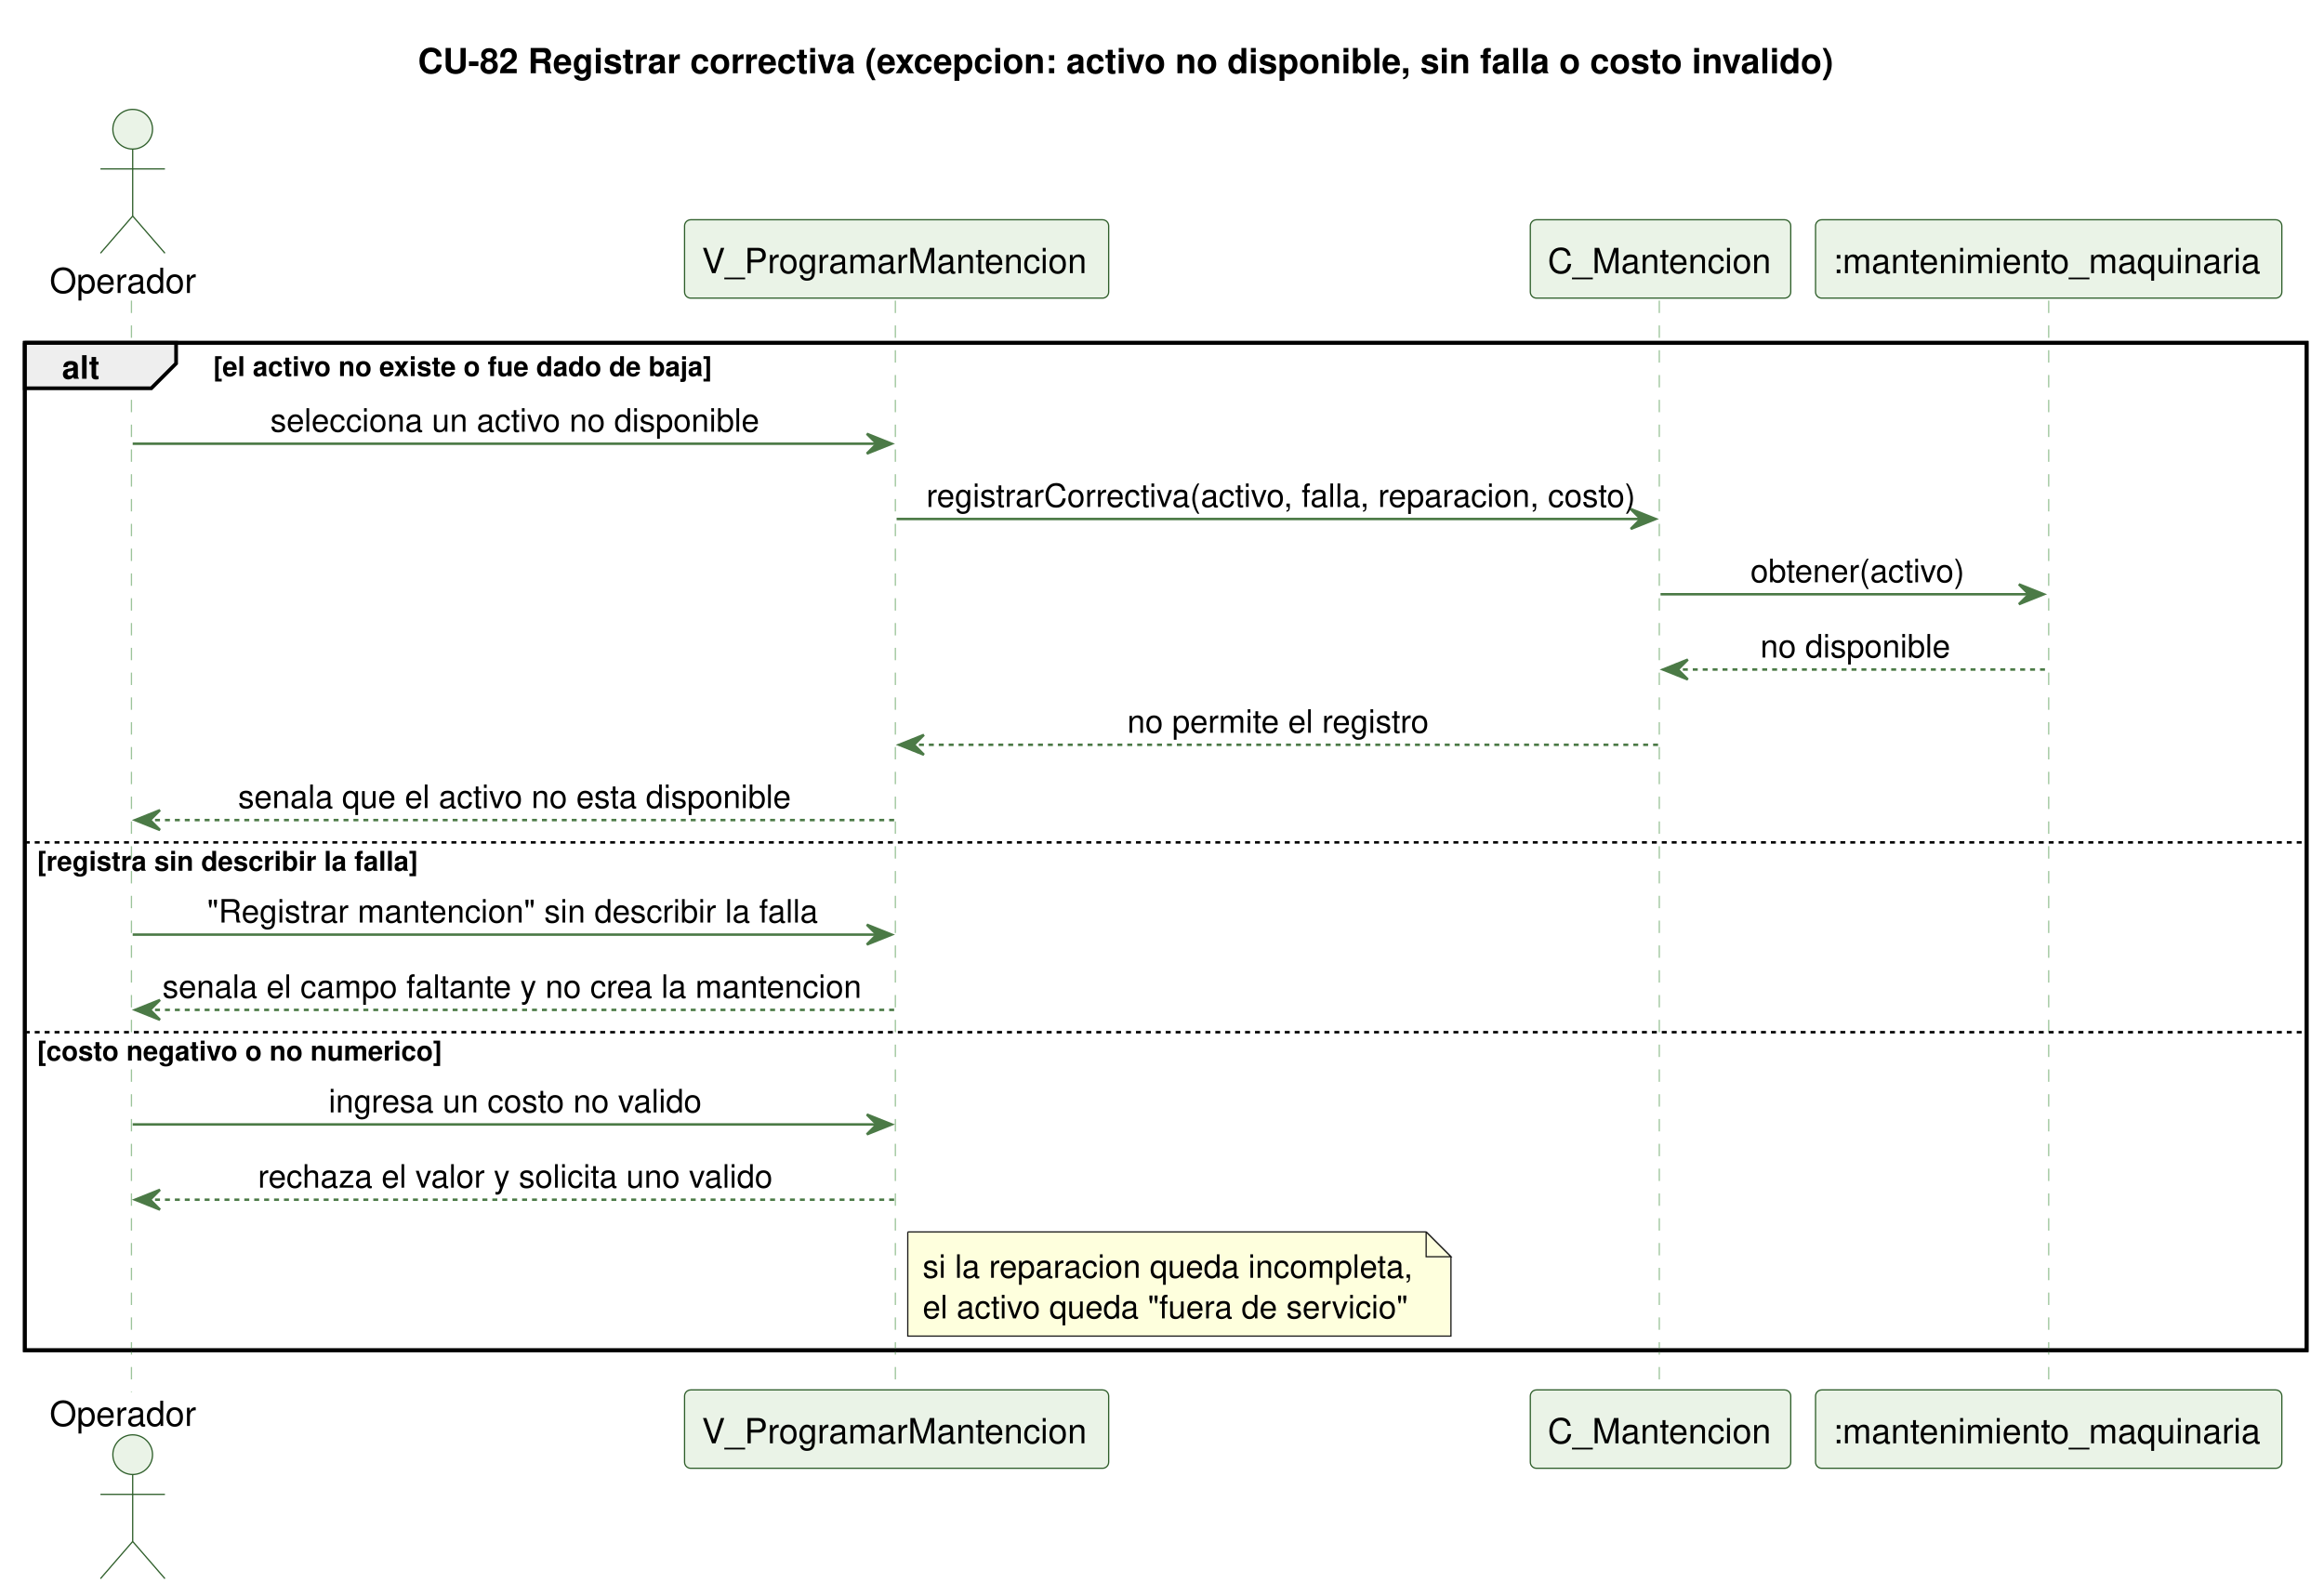
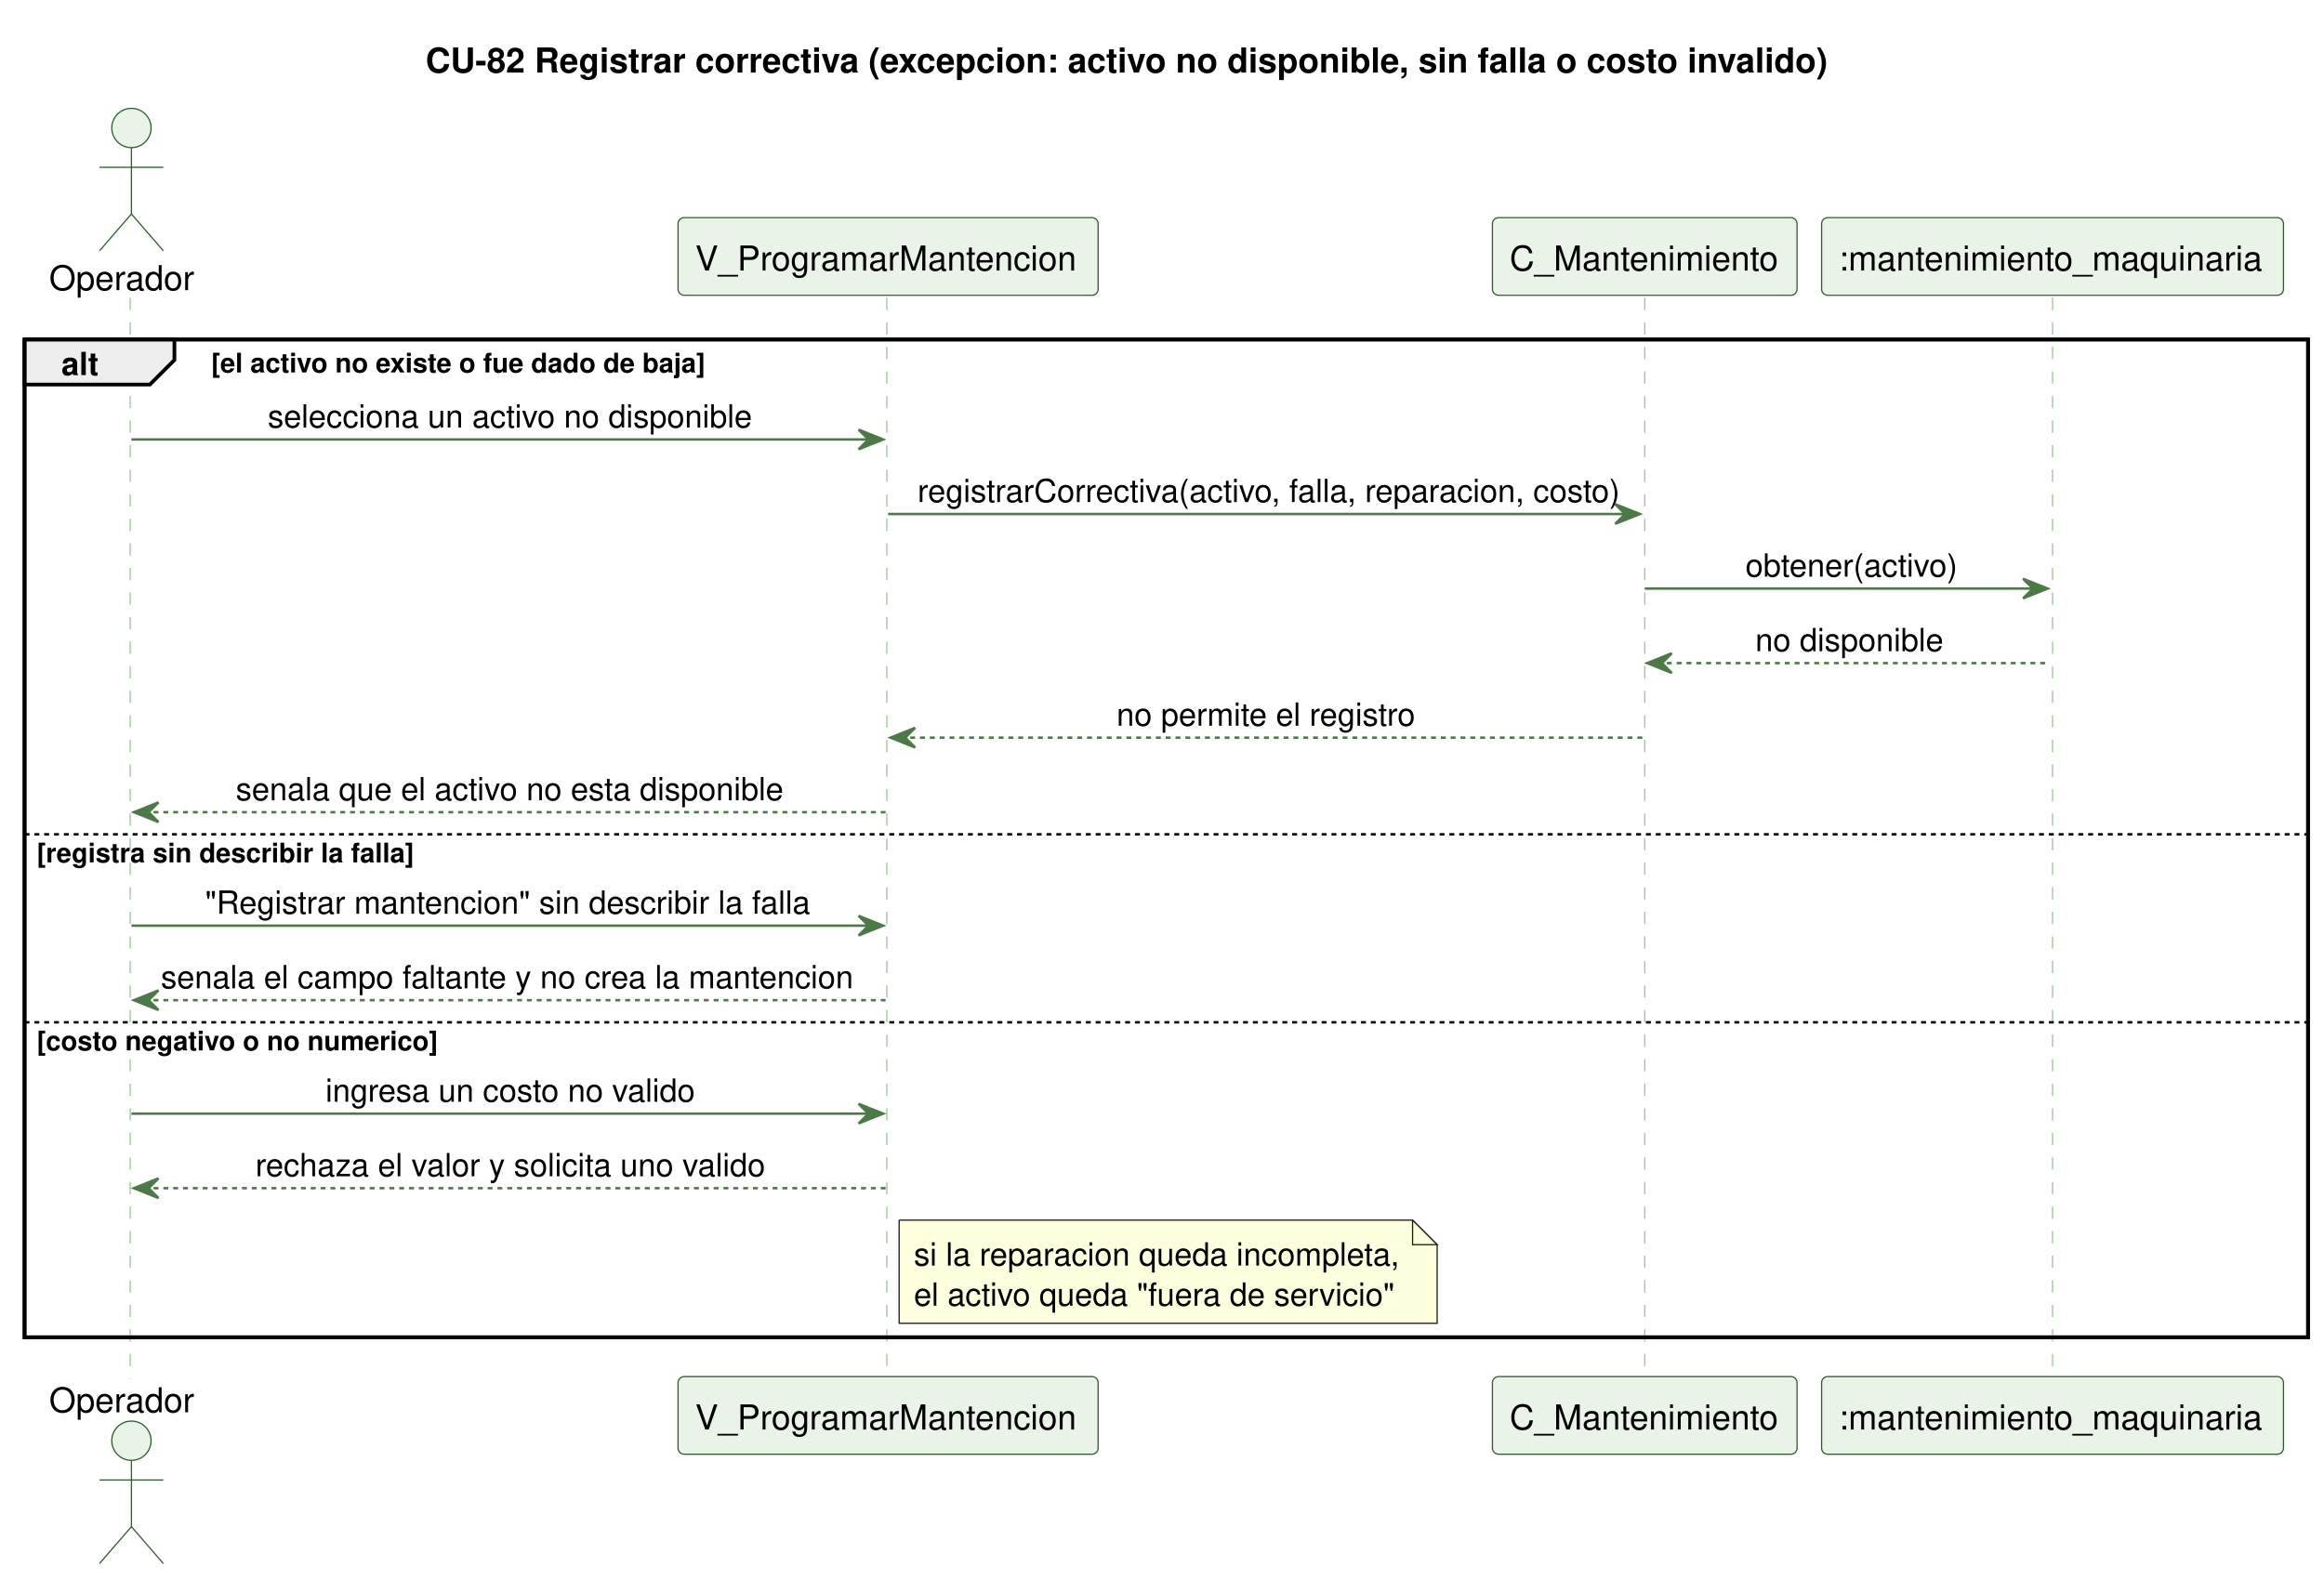
- <svg xmlns="http://www.w3.org/2000/svg" contentStyleType="text/css" height="643px" preserveAspectRatio="none" style="width:937px;height:643px;background:#FFFFFF;" version="1.1" viewBox="0 0 937 643" width="937px" zoomAndPan="magnify">
+ <svg xmlns="http://www.w3.org/2000/svg" contentStyleType="text/css" height="643px" preserveAspectRatio="none" style="width:946px;height:643px;background:#FFFFFF;" version="1.1" viewBox="0 0 946 643" width="946px" zoomAndPan="magnify">
  <defs />
  <g>
-     <text fill="#000000" font-family="Helvetica" font-size="14" font-weight="bold" lengthAdjust="spacing" textLength="602" x="168.5" y="29.533">CU-82 Registrar correctiva (excepcion: activo no disponible, sin falla o costo invalido)</text>
-     <rect fill="none" height="406.242" style="stroke:#000000;stroke-width:1.5;" width="920" x="10" y="138.219" />
+     <text fill="#000000" font-family="Helvetica" font-size="14" font-weight="bold" lengthAdjust="spacing" textLength="602" x="173.25" y="29.533">CU-82 Registrar correctiva (excepcion: activo no disponible, sin falla o costo invalido)</text>
+     <rect fill="none" height="406.242" style="stroke:#000000;stroke-width:1.5;" width="929.5" x="10" y="138.219" />
    <line style="stroke:#9CC49A;stroke-width:0.5;stroke-dasharray:5.0,5.0;" x1="53" x2="53" y1="121.219" y2="561.461" />
    <line style="stroke:#9CC49A;stroke-width:0.5;stroke-dasharray:5.0,5.0;" x1="361" x2="361" y1="121.219" y2="561.461" />
-     <line style="stroke:#9CC49A;stroke-width:0.5;stroke-dasharray:5.0,5.0;" x1="669" x2="669" y1="121.219" y2="561.461" />
-     <line style="stroke:#9CC49A;stroke-width:0.5;stroke-dasharray:5.0,5.0;" x1="826" x2="826" y1="121.219" y2="561.461" />
+     <line style="stroke:#9CC49A;stroke-width:0.5;stroke-dasharray:5.0,5.0;" x1="669.5" x2="669.5" y1="121.219" y2="561.461" />
+     <line style="stroke:#9CC49A;stroke-width:0.5;stroke-dasharray:5.0,5.0;" x1="835.5" x2="835.5" y1="121.219" y2="561.461" />
    <text fill="#000000" font-family="Helvetica" font-size="14" lengthAdjust="spacing" textLength="61" x="20" y="118.143">Operador</text>
    <ellipse cx="53.5" cy="52.109" fill="#EAF3E7" rx="8" ry="8" style="stroke:#2E5E2A;stroke-width:0.5;" />
    <path d="M53.5,60.109 L53.5,87.109 M40.5,68.109 L66.5,68.109 M53.5,87.109 L40.5,102.109 M53.5,87.109 L66.5,102.109 " fill="none" style="stroke:#2E5E2A;stroke-width:0.5;" />
    <text fill="#000000" font-family="Helvetica" font-size="14" lengthAdjust="spacing" textLength="61" x="20" y="574.994">Operador</text>
    <ellipse cx="53.5" cy="586.57" fill="#EAF3E7" rx="8" ry="8" style="stroke:#2E5E2A;stroke-width:0.5;" />
    <path d="M53.5,594.57 L53.5,621.57 M40.5,602.57 L66.5,602.57 M53.5,621.57 L40.5,636.57 M53.5,621.57 L66.5,636.57 " fill="none" style="stroke:#2E5E2A;stroke-width:0.5;" />
    <rect fill="#EAF3E7" height="31.609" rx="2.5" ry="2.5" style="stroke:#2E5E2A;stroke-width:0.5;" width="171" x="276" y="88.609" />
    <text fill="#000000" font-family="Helvetica" font-size="14" lengthAdjust="spacing" textLength="157" x="283" y="110.143">V_ProgramarMantencion</text>
    <rect fill="#EAF3E7" height="31.609" rx="2.5" ry="2.5" style="stroke:#2E5E2A;stroke-width:0.5;" width="171" x="276" y="560.461" />
    <text fill="#000000" font-family="Helvetica" font-size="14" lengthAdjust="spacing" textLength="157" x="283" y="581.994">V_ProgramarMantencion</text>
-     <rect fill="#EAF3E7" height="31.609" rx="2.5" ry="2.5" style="stroke:#2E5E2A;stroke-width:0.5;" width="105" x="617" y="88.609" />
-     <text fill="#000000" font-family="Helvetica" font-size="14" lengthAdjust="spacing" textLength="91" x="624" y="110.143">C_Mantencion</text>
-     <rect fill="#EAF3E7" height="31.609" rx="2.5" ry="2.5" style="stroke:#2E5E2A;stroke-width:0.5;" width="105" x="617" y="560.461" />
-     <text fill="#000000" font-family="Helvetica" font-size="14" lengthAdjust="spacing" textLength="91" x="624" y="581.994">C_Mantencion</text>
-     <rect fill="#EAF3E7" height="31.609" rx="2.5" ry="2.5" style="stroke:#2E5E2A;stroke-width:0.5;" width="188" x="732" y="88.609" />
-     <text fill="#000000" font-family="Helvetica" font-size="14" lengthAdjust="spacing" textLength="174" x="739" y="110.143">:mantenimiento_maquinaria</text>
-     <rect fill="#EAF3E7" height="31.609" rx="2.5" ry="2.5" style="stroke:#2E5E2A;stroke-width:0.5;" width="188" x="732" y="560.461" />
-     <text fill="#000000" font-family="Helvetica" font-size="14" lengthAdjust="spacing" textLength="174" x="739" y="581.994">:mantenimiento_maquinaria</text>
+     <rect fill="#EAF3E7" height="31.609" rx="2.5" ry="2.5" style="stroke:#2E5E2A;stroke-width:0.5;" width="124" x="607.5" y="88.609" />
+     <text fill="#000000" font-family="Helvetica" font-size="14" lengthAdjust="spacing" textLength="110" x="614.5" y="110.143">C_Mantenimiento</text>
+     <rect fill="#EAF3E7" height="31.609" rx="2.5" ry="2.5" style="stroke:#2E5E2A;stroke-width:0.5;" width="124" x="607.5" y="560.461" />
+     <text fill="#000000" font-family="Helvetica" font-size="14" lengthAdjust="spacing" textLength="110" x="614.5" y="581.994">C_Mantenimiento</text>
+     <rect fill="#EAF3E7" height="31.609" rx="2.5" ry="2.5" style="stroke:#2E5E2A;stroke-width:0.5;" width="188" x="741.5" y="88.609" />
+     <text fill="#000000" font-family="Helvetica" font-size="14" lengthAdjust="spacing" textLength="174" x="748.5" y="110.143">:mantenimiento_maquinaria</text>
+     <rect fill="#EAF3E7" height="31.609" rx="2.5" ry="2.5" style="stroke:#2E5E2A;stroke-width:0.5;" width="188" x="741.5" y="560.461" />
+     <text fill="#000000" font-family="Helvetica" font-size="14" lengthAdjust="spacing" textLength="174" x="748.5" y="581.994">:mantenimiento_maquinaria</text>
    <path d="M10,138.219 L71,138.219 L71,146.57 L61,156.57 L10,156.57 L10,138.219 " fill="#EEEEEE" style="stroke:#000000;stroke-width:1.5;" />
-     <rect fill="none" height="406.242" style="stroke:#000000;stroke-width:1.5;" width="920" x="10" y="138.219" />
+     <rect fill="none" height="406.242" style="stroke:#000000;stroke-width:1.5;" width="929.5" x="10" y="138.219" />
    <text fill="#000000" font-family="Helvetica" font-size="13" font-weight="bold" lengthAdjust="spacing" textLength="16" x="25" y="152.714">alt</text>
    <text fill="#000000" font-family="Helvetica" font-size="11" font-weight="bold" lengthAdjust="spacing" textLength="210" x="86" y="151.638">[el activo no existe o fue dado de baja]</text>
    <polygon fill="#4B7A46" points="349.5,174.922,359.5,178.922,349.5,182.922,353.5,178.922" style="stroke:#4B7A46;stroke-width:1.0;" />
    <line style="stroke:#4B7A46;stroke-width:1.0;" x1="53.5" x2="355.5" y1="178.922" y2="178.922" />
    <text fill="#000000" font-family="Helvetica" font-size="13" lengthAdjust="spacing" textLength="197" x="109" y="174.065">selecciona un activo no disponible</text>
    <polygon fill="#4B7A46" points="657.5,205.273,667.5,209.273,657.5,213.273,661.5,209.273" style="stroke:#4B7A46;stroke-width:1.0;" />
    <line style="stroke:#4B7A46;stroke-width:1.0;" x1="361.5" x2="663.5" y1="209.273" y2="209.273" />
    <text fill="#000000" font-family="Helvetica" font-size="13" lengthAdjust="spacing" textLength="284" x="373.5" y="204.417">registrarCorrectiva(activo, falla, reparacion, costo)</text>
-     <polygon fill="#4B7A46" points="814,235.625,824,239.625,814,243.625,818,239.625" style="stroke:#4B7A46;stroke-width:1.0;" />
-     <line style="stroke:#4B7A46;stroke-width:1.0;" x1="669.5" x2="820" y1="239.625" y2="239.625" />
-     <text fill="#000000" font-family="Helvetica" font-size="13" lengthAdjust="spacing" textLength="84" x="705.75" y="234.769">obtener(activo)</text>
+     <polygon fill="#4B7A46" points="823.5,235.625,833.5,239.625,823.5,243.625,827.5,239.625" style="stroke:#4B7A46;stroke-width:1.0;" />
+     <line style="stroke:#4B7A46;stroke-width:1.0;" x1="669.5" x2="829.5" y1="239.625" y2="239.625" />
+     <text fill="#000000" font-family="Helvetica" font-size="13" lengthAdjust="spacing" textLength="84" x="710.5" y="234.769">obtener(activo)</text>
    <polygon fill="#4B7A46" points="680.5,265.977,670.5,269.977,680.5,273.977,676.5,269.977" style="stroke:#4B7A46;stroke-width:1.0;" />
-     <line style="stroke:#4B7A46;stroke-width:1.0;stroke-dasharray:2.0,2.0;" x1="674.5" x2="825" y1="269.977" y2="269.977" />
-     <text fill="#000000" font-family="Helvetica" font-size="13" lengthAdjust="spacing" textLength="76" x="709.75" y="265.12">no disponible</text>
+     <line style="stroke:#4B7A46;stroke-width:1.0;stroke-dasharray:2.0,2.0;" x1="674.5" x2="834.5" y1="269.977" y2="269.977" />
+     <text fill="#000000" font-family="Helvetica" font-size="13" lengthAdjust="spacing" textLength="76" x="714.5" y="265.12">no disponible</text>
    <polygon fill="#4B7A46" points="372.5,296.328,362.5,300.328,372.5,304.328,368.5,300.328" style="stroke:#4B7A46;stroke-width:1.0;" />
    <line style="stroke:#4B7A46;stroke-width:1.0;stroke-dasharray:2.0,2.0;" x1="366.5" x2="668.5" y1="300.328" y2="300.328" />
    <text fill="#000000" font-family="Helvetica" font-size="13" lengthAdjust="spacing" textLength="122" x="454.5" y="295.472">no permite el registro</text>
    <polygon fill="#4B7A46" points="64.5,326.68,54.5,330.68,64.5,334.68,60.5,330.68" style="stroke:#4B7A46;stroke-width:1.0;" />
    <line style="stroke:#4B7A46;stroke-width:1.0;stroke-dasharray:2.0,2.0;" x1="58.5" x2="360.5" y1="330.68" y2="330.68" />
    <text fill="#000000" font-family="Helvetica" font-size="13" lengthAdjust="spacing" textLength="223" x="96" y="325.823">senala que el activo no esta disponible</text>
-     <line style="stroke:#000000;stroke-width:1.0;stroke-dasharray:2.0,2.0;" x1="10" x2="930" y1="339.68" y2="339.68" />
+     <line style="stroke:#000000;stroke-width:1.0;stroke-dasharray:2.0,2.0;" x1="10" x2="939.5" y1="339.68" y2="339.68" />
    <text fill="#000000" font-family="Helvetica" font-size="11" font-weight="bold" lengthAdjust="spacing" textLength="162" x="15" y="351.099">[registra sin describir la falla]</text>
    <polygon fill="#4B7A46" points="349.5,372.867,359.5,376.867,349.5,380.867,353.5,376.867" style="stroke:#4B7A46;stroke-width:1.0;" />
    <line style="stroke:#4B7A46;stroke-width:1.0;" x1="53.5" x2="355.5" y1="376.867" y2="376.867" />
    <text fill="#000000" font-family="Helvetica" font-size="13" lengthAdjust="spacing" textLength="248" x="83.5" y="372.011">"Registrar mantencion" sin describir la falla</text>
    <polygon fill="#4B7A46" points="64.5,403.219,54.5,407.219,64.5,411.219,60.5,407.219" style="stroke:#4B7A46;stroke-width:1.0;" />
    <line style="stroke:#4B7A46;stroke-width:1.0;stroke-dasharray:2.0,2.0;" x1="58.5" x2="360.5" y1="407.219" y2="407.219" />
    <text fill="#000000" font-family="Helvetica" font-size="13" lengthAdjust="spacing" textLength="284" x="65.5" y="402.362">senala el campo faltante y no crea la mantencion</text>
-     <line style="stroke:#000000;stroke-width:1.0;stroke-dasharray:2.0,2.0;" x1="10" x2="930" y1="416.219" y2="416.219" />
+     <line style="stroke:#000000;stroke-width:1.0;stroke-dasharray:2.0,2.0;" x1="10" x2="939.5" y1="416.219" y2="416.219" />
    <text fill="#000000" font-family="Helvetica" font-size="11" font-weight="bold" lengthAdjust="spacing" textLength="172" x="15" y="427.638">[costo negativo o no numerico]</text>
    <polygon fill="#4B7A46" points="349.5,449.406,359.5,453.406,349.5,457.406,353.5,453.406" style="stroke:#4B7A46;stroke-width:1.0;" />
    <line style="stroke:#4B7A46;stroke-width:1.0;" x1="53.5" x2="355.5" y1="453.406" y2="453.406" />
    <text fill="#000000" font-family="Helvetica" font-size="13" lengthAdjust="spacing" textLength="150" x="132.5" y="448.55">ingresa un costo no valido</text>
    <polygon fill="#4B7A46" points="64.5,479.758,54.5,483.758,64.5,487.758,60.5,483.758" style="stroke:#4B7A46;stroke-width:1.0;" />
    <line style="stroke:#4B7A46;stroke-width:1.0;stroke-dasharray:2.0,2.0;" x1="58.5" x2="360.5" y1="483.758" y2="483.758" />
    <text fill="#000000" font-family="Helvetica" font-size="13" lengthAdjust="spacing" textLength="207" x="104" y="478.901">rechaza el valor y solicita uno valido</text>
    <path d="M366,496.758 L366,538.758 L585,538.758 L585,506.758 L575,496.758 L366,496.758 " fill="#FEFFDD" style="stroke:#181818;stroke-width:0.5;" />
    <path d="M575,496.758 L575,506.758 L585,506.758 L575,496.758 " fill="#FEFFDD" style="stroke:#181818;stroke-width:0.5;" />
    <text fill="#000000" font-family="Helvetica" font-size="13" lengthAdjust="spacing" textLength="198" x="372" y="515.253">si la reparacion queda incompleta,</text>
    <text fill="#000000" font-family="Helvetica" font-size="13" lengthAdjust="spacing" textLength="193" x="372" y="531.605">el activo queda "fuera de servicio"</text>
  </g>
</svg>
